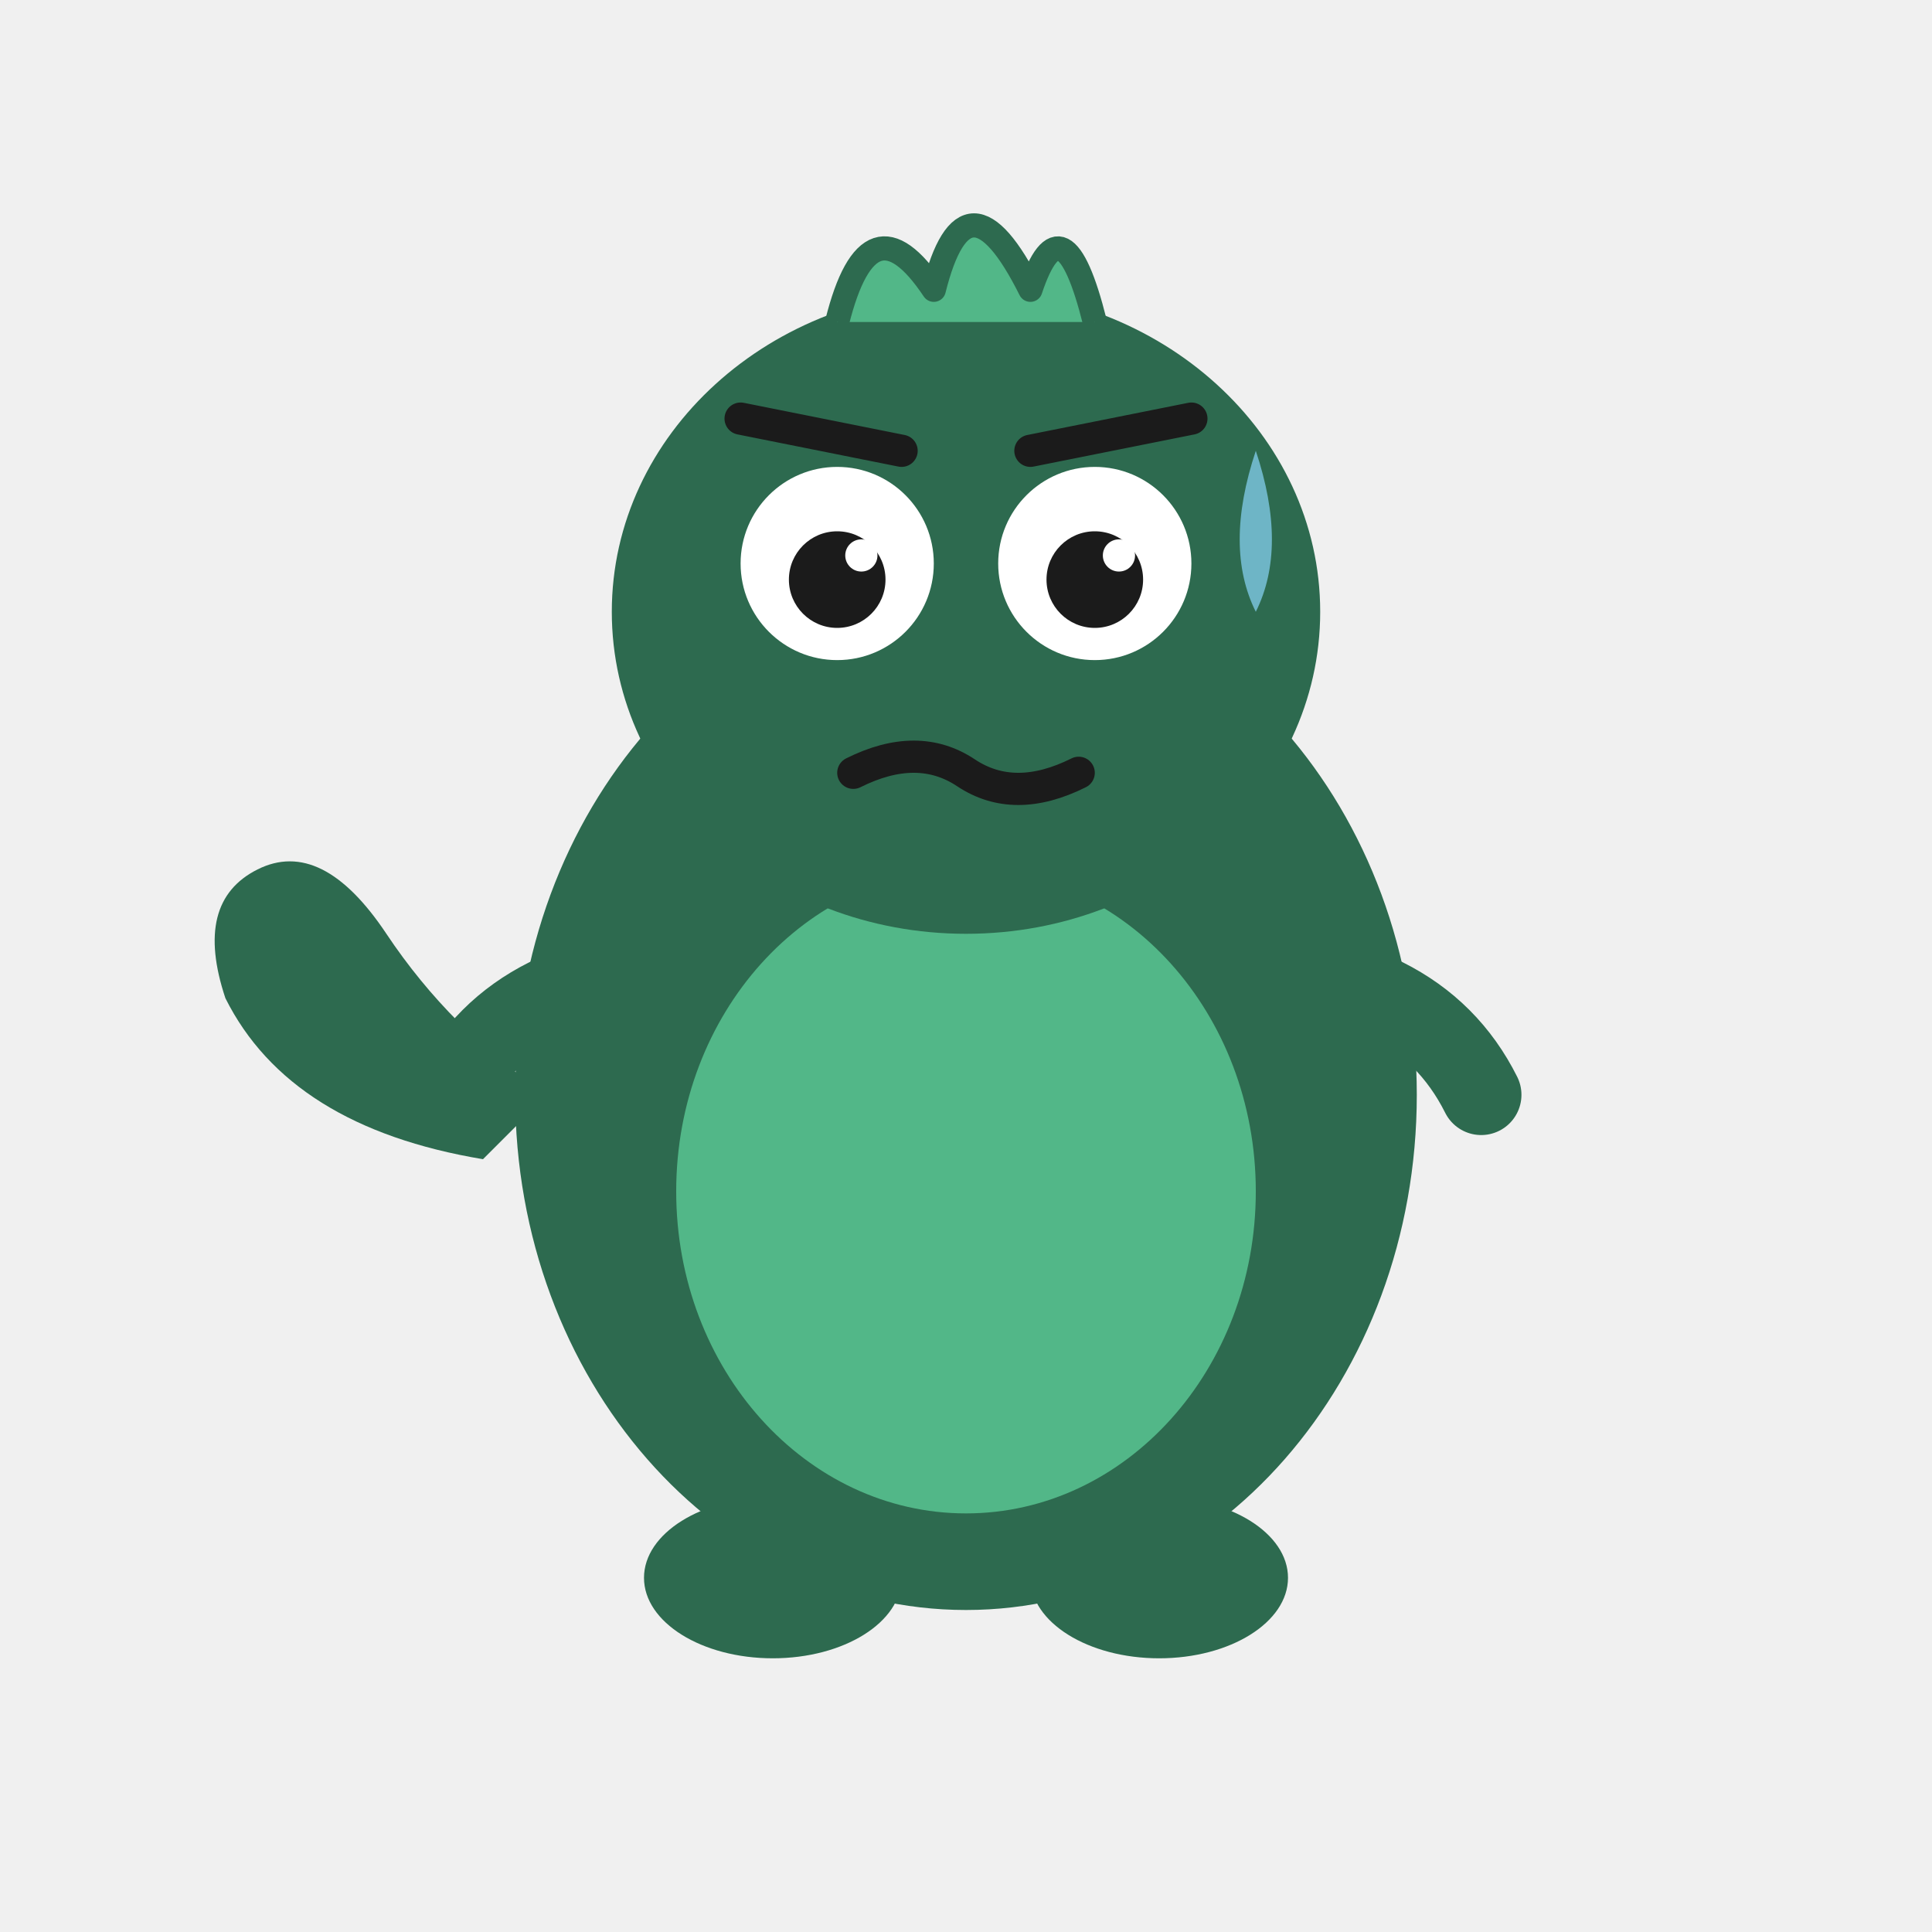
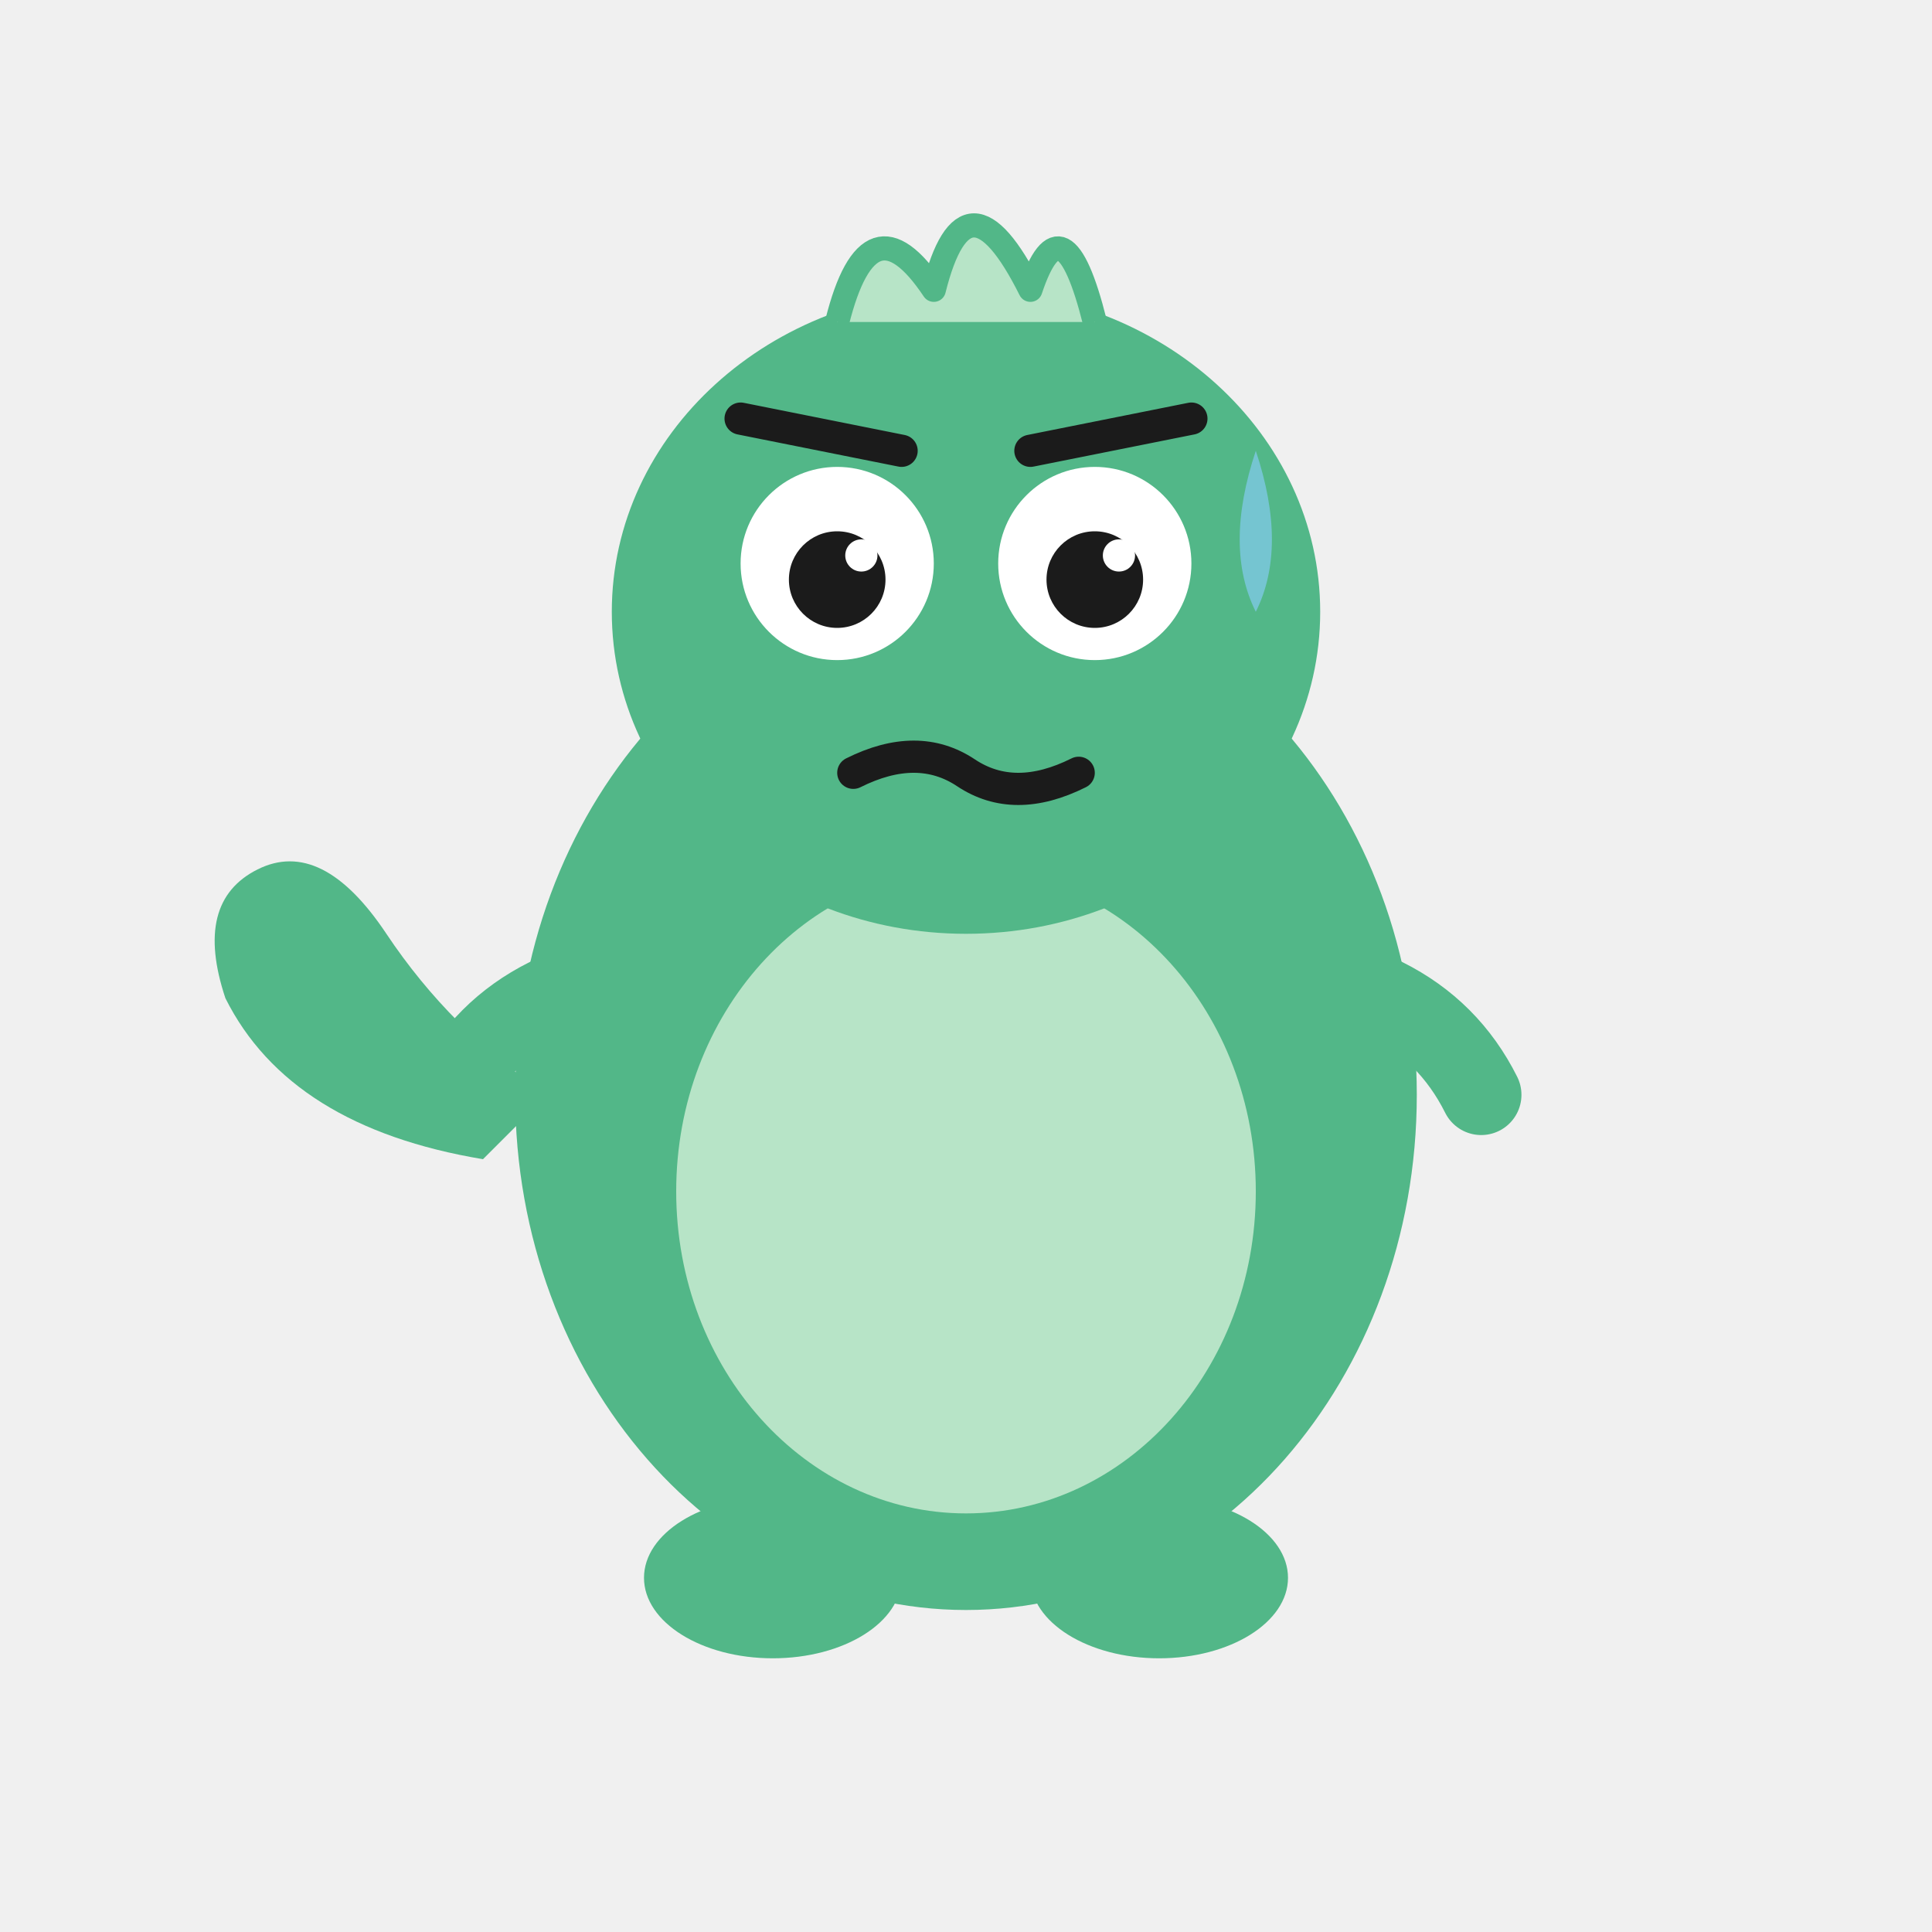
<svg xmlns="http://www.w3.org/2000/svg" viewBox="0 0 120 120" width="120" height="120" role="img">
-   <path d="M30 72 Q18 70 14 62 Q12 56 16 54 Q20 52 24 58 Q28 64 34 68" fill="#2D6A4F" />
-   <ellipse cx="60" cy="68" rx="28" ry="32" fill="#2D6A4F" />
-   <ellipse cx="60" cy="74" rx="18" ry="20" fill="#52B788" />
-   <ellipse cx="48" cy="98" rx="8" ry="5" fill="#2D6A4F" />
-   <ellipse cx="72" cy="98" rx="8" ry="5" fill="#2D6A4F" />
-   <ellipse cx="60" cy="38" rx="22" ry="20" fill="#2D6A4F" />
-   <path d="M52 20 Q54 12 58 18 Q60 10 64 18 Q66 12 68 20" fill="#52B788" stroke="#2D6A4F" stroke-width="1.5" stroke-linejoin="round" />
+   <path d="M30 72 Q18 70 14 62 Q12 56 16 54 Q20 52 24 58 Q28 64 34 68" fill="#52B788" />
+   <ellipse cx="60" cy="68" rx="28" ry="32" fill="#52B788" />
+   <ellipse cx="60" cy="74" rx="18" ry="20" fill="#B7E4C7" />
+   <ellipse cx="48" cy="98" rx="8" ry="5" fill="#52B788" />
+   <ellipse cx="72" cy="98" rx="8" ry="5" fill="#52B788" />
+   <ellipse cx="60" cy="38" rx="22" ry="20" fill="#52B788" />
+   <path d="M52 20 Q54 12 58 18 Q60 10 64 18 Q66 12 68 20" fill="#B7E4C7" stroke="#52B788" stroke-width="1.5" stroke-linejoin="round" />
  <line x1="46" y1="26" x2="56" y2="28" stroke="#1B1B1B" stroke-width="2" stroke-linecap="round" />
  <line x1="74" y1="26" x2="64" y2="28" stroke="#1B1B1B" stroke-width="2" stroke-linecap="round" />
  <circle cx="52" cy="35" r="6" fill="#fff" />
  <circle cx="52" cy="36" r="3" fill="#1B1B1B" />
  <circle cx="53.5" cy="34.5" r="1" fill="#fff" />
  <circle cx="68" cy="35" r="6" fill="#fff" />
  <circle cx="68" cy="36" r="3" fill="#1B1B1B" />
  <circle cx="69.5" cy="34.5" r="1" fill="#fff" />
  <path d="M53 48 Q57 46 60 48 Q63 50 67 48" stroke="#1B1B1B" stroke-width="2" stroke-linecap="round" fill="none" />
  <path d="M78 28 Q80 34 78 38 Q76 34 78 28Z" fill="#7EC8E3" opacity="0.8" />
-   <path d="M34 62 Q30 64 28 68" stroke="#2D6A4F" stroke-width="5" stroke-linecap="round" fill="none" />
-   <path d="M86 62 Q90 64 92 68" stroke="#2D6A4F" stroke-width="5" stroke-linecap="round" fill="none" />
+   <path d="M34 62 Q30 64 28 68" stroke="#52B788" stroke-width="5" stroke-linecap="round" fill="none" />
+   <path d="M86 62 Q90 64 92 68" stroke="#52B788" stroke-width="5" stroke-linecap="round" fill="none" />
</svg>
